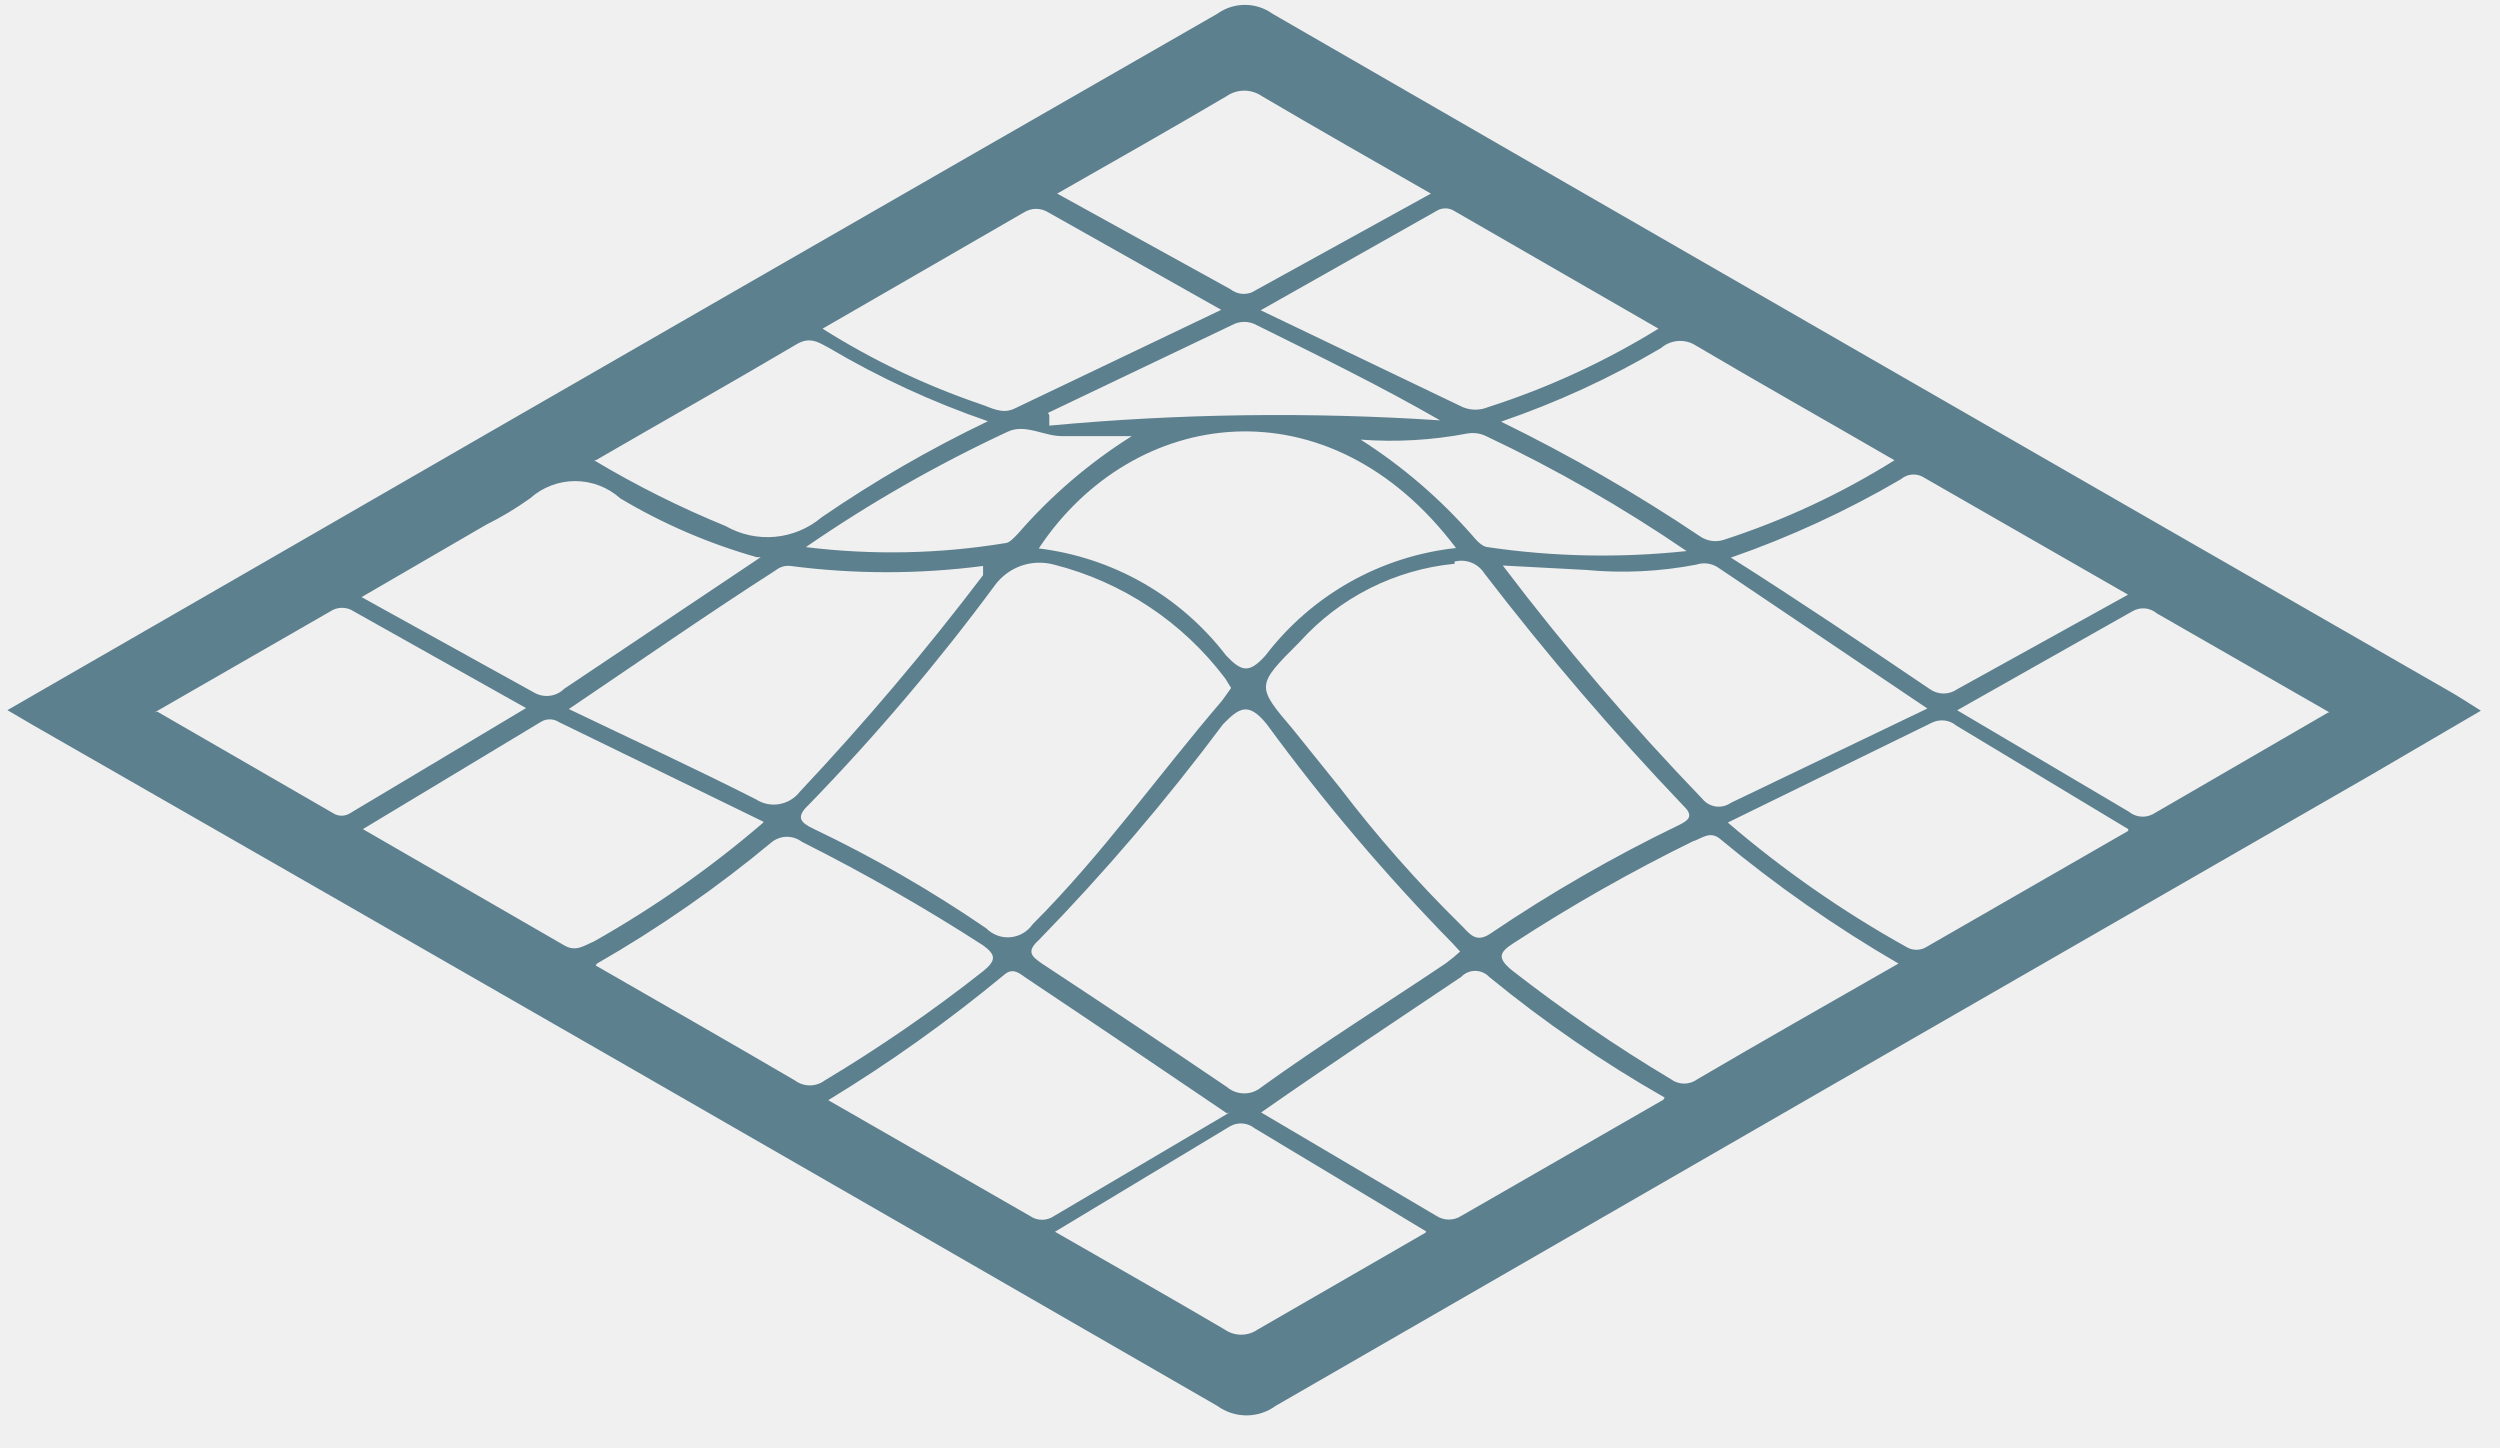
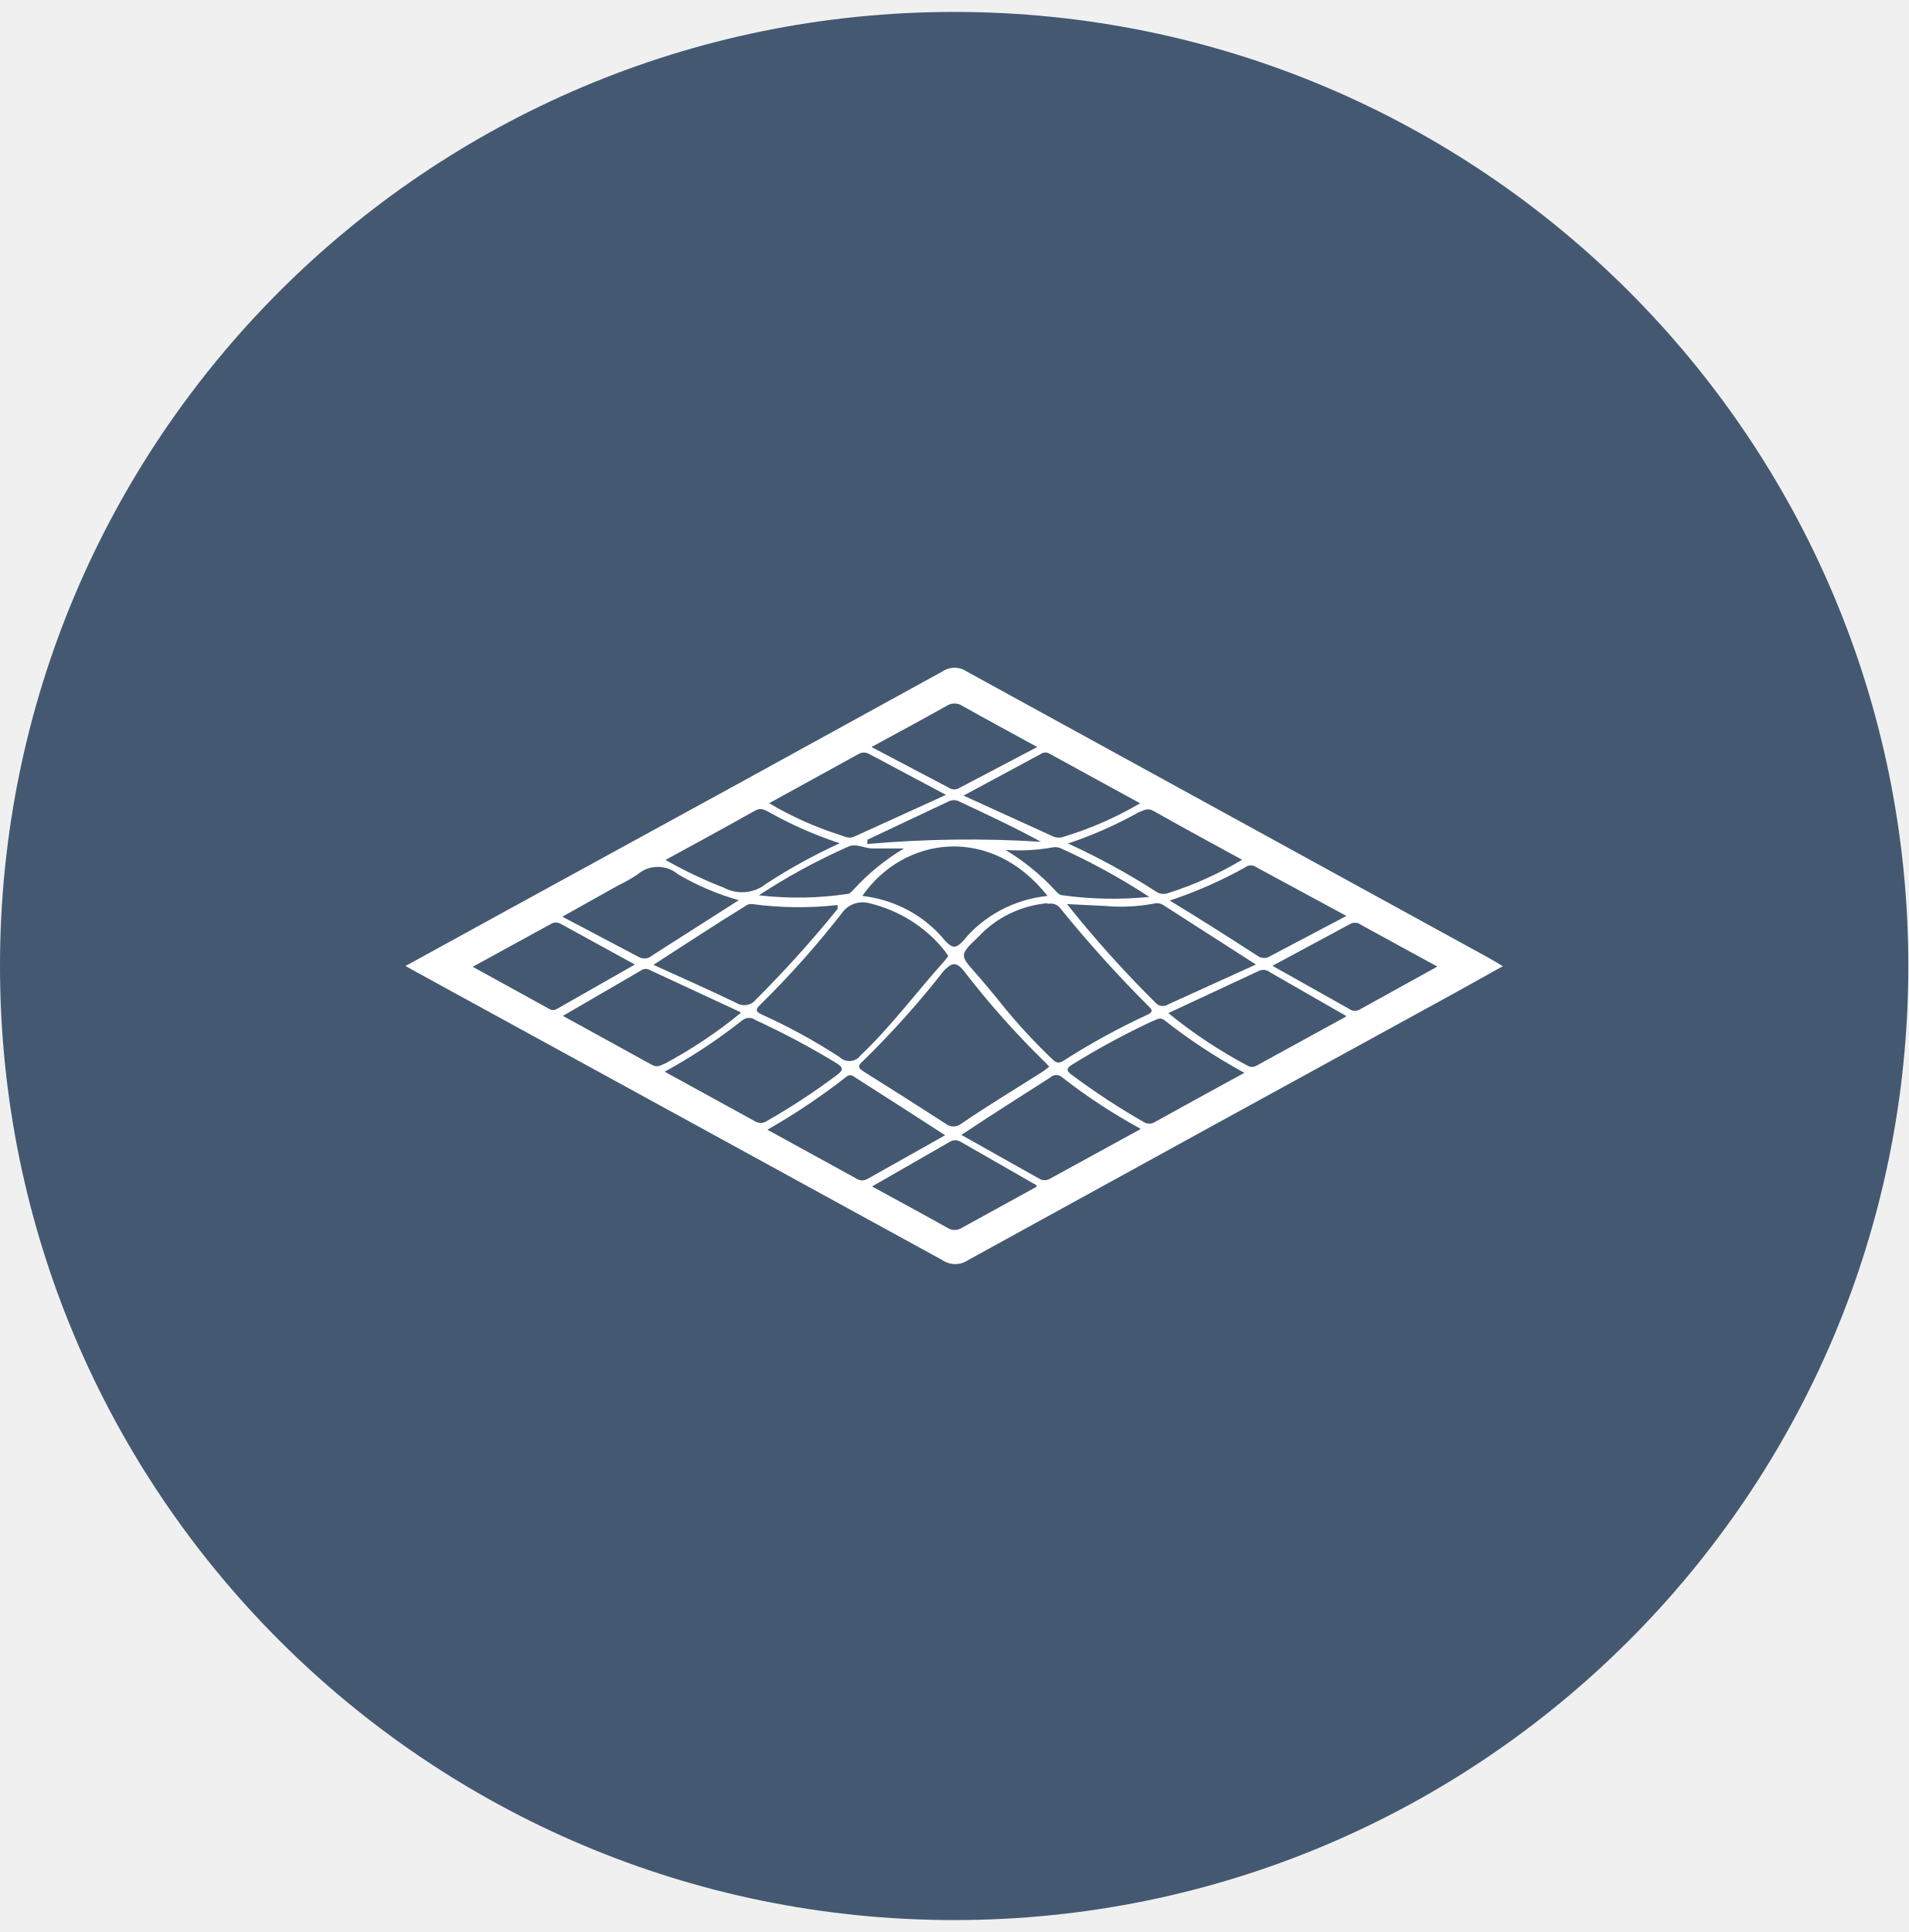
- <svg xmlns="http://www.w3.org/2000/svg" width="57" height="33" viewBox="0 0 57 33" fill="none">
-   <path d="M18.374 12.474C19.884 12.66 21.413 12.63 22.914 12.384C23.014 12.384 23.124 12.254 23.204 12.174C23.956 11.306 24.832 10.555 25.804 9.944H24.214C23.794 9.944 23.374 9.654 22.974 9.844C21.369 10.59 19.831 11.47 18.374 12.474ZM38.454 12.564C37.002 11.572 35.474 10.696 33.884 9.944C33.751 9.879 33.6 9.858 33.454 9.884C32.654 10.037 31.837 10.084 31.024 10.024C31.974 10.63 32.832 11.367 33.574 12.214C33.664 12.324 33.794 12.464 33.914 12.474C35.417 12.696 36.943 12.726 38.454 12.564ZM23.924 9.464V9.704C26.886 9.429 29.866 9.389 32.834 9.584C31.444 8.784 30.044 8.104 28.654 7.414C28.567 7.365 28.469 7.339 28.369 7.339C28.269 7.339 28.171 7.365 28.084 7.414L23.894 9.414M24.104 4.414L28.054 6.594C28.122 6.648 28.203 6.683 28.29 6.696C28.376 6.708 28.463 6.697 28.544 6.664L32.624 4.414C31.264 3.634 30.014 2.924 28.774 2.194C28.655 2.112 28.514 2.067 28.369 2.067C28.224 2.067 28.083 2.112 27.964 2.194C26.724 2.924 25.474 3.634 24.104 4.414ZM34.224 9.614C35.792 10.38 37.306 11.252 38.754 12.224C38.834 12.281 38.927 12.318 39.024 12.332C39.122 12.346 39.221 12.336 39.314 12.304C40.677 11.862 41.98 11.254 43.194 10.494C41.624 9.584 40.114 8.734 38.624 7.854C38.506 7.789 38.371 7.762 38.236 7.777C38.102 7.791 37.976 7.846 37.874 7.934C36.718 8.617 35.495 9.179 34.224 9.614ZM13.544 10.494C14.505 11.069 15.508 11.57 16.544 11.994C16.886 12.189 17.279 12.275 17.671 12.239C18.062 12.203 18.433 12.048 18.734 11.794C19.939 10.967 21.206 10.235 22.524 9.604C21.264 9.171 20.051 8.612 18.904 7.934C18.664 7.804 18.464 7.664 18.154 7.854C16.664 8.734 15.154 9.584 13.584 10.494M3.584 16.224L7.584 18.534C7.644 18.576 7.716 18.598 7.789 18.598C7.862 18.598 7.934 18.576 7.994 18.534L11.994 16.144L8.074 13.944C7.993 13.888 7.897 13.858 7.799 13.858C7.701 13.858 7.605 13.888 7.524 13.944L3.524 16.244M53.114 16.244L49.174 13.984C49.099 13.92 49.005 13.881 48.907 13.872C48.809 13.863 48.71 13.885 48.624 13.934L44.624 16.194L48.534 18.504C48.61 18.567 48.702 18.607 48.8 18.617C48.898 18.628 48.997 18.609 49.084 18.564L53.084 16.244M32.514 28.074L28.604 25.724C28.527 25.663 28.434 25.625 28.337 25.616C28.239 25.608 28.14 25.628 28.054 25.674L24.054 28.084C25.394 28.854 26.664 29.574 27.924 30.314C28.034 30.39 28.165 30.431 28.299 30.431C28.433 30.431 28.564 30.39 28.674 30.314L32.504 28.104M18.754 7.494C19.883 8.206 21.091 8.783 22.354 9.214C22.604 9.294 22.844 9.454 23.134 9.314L27.844 7.064L23.904 4.844C23.82 4.791 23.723 4.762 23.624 4.762C23.525 4.762 23.428 4.791 23.344 4.844L18.754 7.494ZM37.814 7.494L33.164 4.814C33.102 4.773 33.029 4.751 32.954 4.751C32.879 4.751 32.806 4.773 32.744 4.814L28.744 7.074L33.354 9.284C33.537 9.359 33.742 9.359 33.924 9.284C35.3 8.843 36.616 8.235 37.844 7.474M17.254 12.704C16.163 12.395 15.118 11.945 14.144 11.364C13.861 11.11 13.494 10.969 13.114 10.969C12.734 10.969 12.367 11.11 12.084 11.364C11.767 11.59 11.433 11.791 11.084 11.964L8.244 13.614L12.184 15.794C12.292 15.855 12.416 15.879 12.539 15.863C12.662 15.847 12.776 15.791 12.864 15.704L17.344 12.704M48.564 13.584L43.824 10.864C43.747 10.826 43.66 10.812 43.575 10.822C43.49 10.833 43.41 10.868 43.344 10.924C42.112 11.646 40.813 12.245 39.464 12.714C41.044 13.714 42.524 14.714 44.004 15.714C44.095 15.778 44.203 15.812 44.314 15.812C44.425 15.812 44.533 15.778 44.624 15.714L48.564 13.534M17.404 18.734L12.744 16.464C12.682 16.423 12.609 16.401 12.534 16.401C12.459 16.401 12.386 16.423 12.324 16.464L8.274 18.904L12.864 21.554C13.134 21.714 13.324 21.554 13.544 21.464C14.916 20.689 16.209 19.782 17.404 18.754M48.524 18.904L44.604 16.544C44.529 16.481 44.437 16.44 44.339 16.428C44.242 16.416 44.143 16.432 44.054 16.474L39.394 18.754C40.649 19.831 42.009 20.779 43.454 21.584C43.526 21.631 43.609 21.655 43.694 21.655C43.779 21.655 43.863 21.631 43.934 21.584L48.524 18.944M37.954 25.024C36.546 24.222 35.208 23.302 33.954 22.274C33.913 22.231 33.863 22.196 33.808 22.172C33.753 22.148 33.694 22.136 33.634 22.136C33.574 22.136 33.515 22.148 33.46 22.172C33.405 22.196 33.355 22.231 33.314 22.274C31.824 23.274 30.314 24.274 28.754 25.364L32.754 27.724C32.838 27.778 32.935 27.806 33.034 27.806C33.133 27.806 33.23 27.778 33.314 27.724L37.924 25.074M27.974 25.384C26.394 24.314 24.904 23.304 23.404 22.304C23.244 22.194 23.094 22.044 22.884 22.234C21.621 23.28 20.285 24.232 18.884 25.084L23.484 27.724C23.565 27.781 23.661 27.811 23.759 27.811C23.857 27.811 23.953 27.781 24.034 27.724L28.034 25.364M13.584 22.014C15.164 22.924 16.654 23.774 18.124 24.634C18.222 24.707 18.342 24.747 18.464 24.747C18.587 24.747 18.706 24.707 18.804 24.634C20.059 23.882 21.265 23.05 22.414 22.144C22.724 21.894 22.704 21.764 22.414 21.554C21.081 20.694 19.702 19.907 18.284 19.194C18.186 19.12 18.067 19.079 17.944 19.079C17.821 19.079 17.702 19.12 17.604 19.194C16.353 20.235 15.015 21.165 13.604 21.974M43.294 21.974C41.856 21.14 40.492 20.187 39.214 19.124C38.984 18.934 38.794 19.124 38.594 19.184C37.192 19.872 35.833 20.643 34.524 21.494C34.174 21.714 34.134 21.844 34.474 22.124C35.629 23.024 36.838 23.853 38.094 24.604C38.182 24.67 38.289 24.706 38.399 24.706C38.509 24.706 38.616 24.67 38.704 24.604C40.204 23.724 41.704 22.874 43.294 21.964M43.944 16.154L39.164 12.934C39.092 12.888 39.011 12.859 38.926 12.848C38.841 12.838 38.755 12.847 38.674 12.874C37.844 13.034 36.995 13.074 36.154 12.994L34.264 12.894C35.674 14.756 37.194 16.532 38.814 18.214C38.891 18.309 39.001 18.371 39.121 18.388C39.242 18.404 39.364 18.375 39.464 18.304L43.944 16.154ZM12.944 16.154C14.444 16.874 15.854 17.524 17.234 18.224C17.392 18.326 17.582 18.366 17.767 18.334C17.952 18.302 18.119 18.203 18.234 18.054C19.713 16.482 21.109 14.833 22.414 13.114C22.414 13.114 22.414 12.984 22.414 12.904C20.957 13.094 19.481 13.094 18.024 12.904C17.964 12.897 17.902 12.902 17.844 12.919C17.785 12.937 17.731 12.966 17.684 13.004C16.124 14.004 14.574 15.084 12.914 16.204M33.204 12.504C30.294 8.634 25.824 9.274 23.684 12.504C24.522 12.607 25.332 12.875 26.065 13.294C26.798 13.713 27.44 14.274 27.954 14.944C28.314 15.324 28.484 15.354 28.854 14.944C29.375 14.262 30.029 13.693 30.777 13.271C31.525 12.85 32.351 12.586 33.204 12.494M33.344 21.754L33.124 21.514C31.593 19.951 30.176 18.28 28.884 16.514C28.464 15.994 28.254 16.134 27.884 16.514C26.593 18.244 25.19 19.888 23.684 21.434C23.384 21.704 23.534 21.814 23.764 21.974C25.174 22.904 26.574 23.834 27.974 24.784C28.084 24.878 28.224 24.929 28.369 24.929C28.514 24.929 28.654 24.878 28.764 24.784C30.154 23.784 31.564 22.904 32.964 21.964C33.086 21.874 33.203 21.777 33.314 21.674M28.064 15.674C27.994 15.574 27.964 15.504 27.924 15.454C26.958 14.178 25.586 13.268 24.034 12.874C23.788 12.807 23.527 12.815 23.286 12.899C23.045 12.983 22.835 13.138 22.684 13.344C21.384 15.104 19.967 16.774 18.444 18.344C18.134 18.634 18.244 18.754 18.564 18.904C19.927 19.555 21.238 20.311 22.484 21.164C22.555 21.237 22.642 21.293 22.737 21.328C22.832 21.364 22.934 21.378 23.035 21.369C23.137 21.36 23.235 21.329 23.323 21.278C23.41 21.227 23.486 21.158 23.544 21.074C25.124 19.494 26.414 17.664 27.864 15.974L28.064 15.694M33.164 12.854C31.806 12.986 30.547 13.621 29.634 14.634C28.634 15.634 28.634 15.634 29.484 16.634L30.554 17.964C31.395 19.068 32.315 20.111 33.304 21.084C33.494 21.264 33.634 21.524 33.984 21.284C35.358 20.354 36.799 19.525 38.294 18.804C38.514 18.694 38.614 18.594 38.384 18.374C36.778 16.69 35.262 14.92 33.844 13.074C33.774 12.963 33.67 12.877 33.548 12.828C33.426 12.78 33.291 12.771 33.164 12.804M0.164 16.194L5.684 13.014C13.017 8.781 20.374 4.548 27.754 0.314C27.938 0.182 28.158 0.111 28.384 0.111C28.61 0.111 28.831 0.182 29.014 0.314C37.954 5.474 46.901 10.624 55.854 15.764C56.064 15.884 56.264 16.014 56.564 16.204L54.084 17.654C45.737 22.454 37.404 27.254 29.084 32.054C28.891 32.195 28.658 32.271 28.419 32.271C28.18 32.271 27.947 32.195 27.754 32.054C18.774 26.874 9.774 21.701 0.754 16.534L0.174 16.194" fill="#5D808F" />
+ <svg xmlns="http://www.w3.org/2000/svg" width="80" height="81" viewBox="0 0 80 81" fill="none">
+   <path d="M80 40.5C80 62.591 62.091 80.5 40 80.5C17.909 80.5 0 62.591 0 40.5C0 18.409 17.909 0.5 40 0.5C62.091 0.5 80 18.409 80 40.5Z" fill="#445971" />
+   <g clip-path="url(#clip0_26_31)">
+     <path d="M31.836 37.538C33.067 37.682 34.313 37.661 35.539 37.476C35.62 37.476 35.71 37.367 35.775 37.305C36.388 36.63 37.103 36.046 37.896 35.572H36.575C36.24 35.572 35.898 35.346 35.563 35.494C34.255 36.074 32.999 36.758 31.811 37.538M48.189 37.608C47.012 36.838 45.774 36.157 44.486 35.572C44.377 35.521 44.254 35.505 44.135 35.525C43.482 35.644 42.816 35.68 42.153 35.634C42.927 36.102 43.627 36.672 44.233 37.328C44.306 37.414 44.412 37.523 44.51 37.531C45.736 37.703 46.981 37.726 48.213 37.6M36.362 35.206V35.385C38.781 35.171 41.214 35.14 43.638 35.292C42.496 34.67 41.362 34.141 40.22 33.605C40.149 33.567 40.069 33.547 39.988 33.547C39.906 33.547 39.826 33.567 39.755 33.605L36.362 35.206ZM36.534 31.319L39.755 33.014C39.811 33.056 39.877 33.083 39.947 33.093C40.018 33.102 40.089 33.094 40.155 33.068L43.483 31.319C42.373 30.713 41.354 30.161 40.343 29.594C40.246 29.529 40.13 29.495 40.012 29.495C39.894 29.495 39.779 29.529 39.682 29.594C38.671 30.161 37.651 30.713 36.534 31.319ZM44.788 35.369C46.068 35.959 47.303 36.634 48.482 37.391C48.548 37.435 48.623 37.463 48.703 37.474C48.782 37.485 48.863 37.478 48.939 37.453C50.039 37.107 51.091 36.634 52.071 36.046C50.79 35.346 49.559 34.678 48.344 33.993C48.091 33.853 47.928 33.993 47.732 34.056C46.787 34.586 45.79 35.026 44.755 35.369M27.888 36.046C28.671 36.494 29.489 36.884 30.335 37.212C30.613 37.363 30.932 37.429 31.25 37.401C31.568 37.373 31.869 37.253 32.113 37.056C33.096 36.413 34.129 35.844 35.204 35.354C34.177 35.017 33.187 34.582 32.252 34.056C32.064 33.955 31.893 33.846 31.64 33.993C30.425 34.678 29.193 35.346 27.913 36.046M19.757 40.5L23.019 42.296C23.068 42.328 23.127 42.346 23.186 42.346C23.246 42.346 23.304 42.328 23.354 42.296L26.616 40.438L23.525 38.743C23.46 38.7 23.383 38.677 23.305 38.677C23.226 38.677 23.149 38.7 23.084 38.743L19.822 40.531M60.268 40.531L57.054 38.774C56.993 38.724 56.917 38.694 56.836 38.687C56.756 38.68 56.675 38.697 56.606 38.735L53.343 40.492L56.54 42.288C56.6 42.337 56.674 42.368 56.753 42.376C56.832 42.385 56.911 42.37 56.981 42.335L60.243 40.531M43.458 49.696L40.269 47.869C40.203 47.828 40.125 47.805 40.045 47.805C39.965 47.805 39.887 47.828 39.821 47.869L36.558 49.743C37.651 50.341 38.687 50.901 39.715 51.476C39.804 51.535 39.911 51.567 40.02 51.567C40.13 51.567 40.236 51.535 40.326 51.476L43.45 49.758M32.244 33.675C33.165 34.223 34.15 34.666 35.18 34.996C35.384 35.059 35.579 35.183 35.816 35.074L39.657 33.325L36.444 31.615C36.376 31.573 36.297 31.551 36.216 31.551C36.135 31.551 36.055 31.573 35.987 31.615L32.244 33.675ZM47.789 33.675L43.996 31.599C43.946 31.567 43.886 31.55 43.825 31.55C43.764 31.55 43.705 31.567 43.654 31.599L40.392 33.356L44.16 35.074C44.232 35.103 44.309 35.118 44.388 35.118C44.466 35.118 44.544 35.103 44.616 35.074C45.738 34.731 46.812 34.259 47.813 33.667M30.996 37.748C30.089 37.494 29.223 37.125 28.418 36.652C28.188 36.454 27.889 36.345 27.578 36.345C27.268 36.345 26.969 36.454 26.738 36.652C26.48 36.828 26.207 36.984 25.923 37.118L23.574 38.432L26.787 40.127C26.875 40.174 26.977 40.193 27.077 40.18C27.177 40.168 27.27 40.124 27.342 40.057L30.996 37.725M56.459 38.409L52.593 36.318C52.53 36.288 52.459 36.277 52.39 36.285C52.32 36.294 52.255 36.321 52.201 36.364C51.197 36.925 50.137 37.391 49.037 37.756C50.325 38.533 51.533 39.311 52.74 40.088C52.814 40.138 52.902 40.164 52.993 40.164C53.083 40.164 53.171 40.138 53.245 40.088L56.459 38.393M31.045 42.436L27.244 40.671C27.193 40.639 27.134 40.622 27.073 40.622C27.012 40.622 26.952 40.639 26.901 40.671L23.598 42.591L27.342 44.651C27.562 44.776 27.717 44.651 27.896 44.581C29.015 43.979 30.07 43.273 31.045 42.474M56.426 42.591L53.229 40.757C53.168 40.707 53.093 40.676 53.013 40.666C52.934 40.657 52.853 40.669 52.781 40.702L48.98 42.474C50.004 43.312 51.113 44.049 52.291 44.674C52.349 44.711 52.417 44.73 52.487 44.73C52.556 44.73 52.624 44.711 52.683 44.674L56.426 42.622M47.805 47.318C46.657 46.694 45.565 45.978 44.543 45.18C44.509 45.146 44.469 45.119 44.424 45.1C44.379 45.082 44.331 45.072 44.282 45.072C44.233 45.072 44.185 45.082 44.14 45.1C44.095 45.119 44.054 45.146 44.021 45.18C42.806 45.957 41.574 46.734 40.302 47.582L43.564 49.416C43.632 49.458 43.712 49.48 43.793 49.48C43.873 49.48 43.953 49.458 44.021 49.416L47.781 47.356M39.625 47.597C38.336 46.766 37.121 45.98 35.898 45.203C35.767 45.117 35.645 45.001 35.473 45.149C34.432 45.965 33.328 46.705 32.17 47.364L35.922 49.424C35.989 49.466 36.066 49.488 36.146 49.488C36.226 49.488 36.304 49.466 36.371 49.424L39.633 47.59M27.905 44.954L31.616 46.991C31.695 47.047 31.79 47.078 31.889 47.078C31.987 47.078 32.083 47.047 32.162 46.991C33.186 46.406 34.169 45.759 35.106 45.055C35.359 44.861 35.343 44.76 35.106 44.597C34.003 43.924 32.859 43.314 31.681 42.77C31.602 42.709 31.505 42.676 31.404 42.676C31.303 42.676 31.205 42.709 31.126 42.77C30.106 43.579 29.015 44.302 27.864 44.931M52.079 44.931C50.928 44.298 49.834 43.575 48.809 42.77C48.621 42.622 48.466 42.77 48.303 42.816C47.159 43.351 46.051 43.95 44.983 44.612C44.698 44.783 44.665 44.884 44.983 45.102C45.922 45.802 46.906 46.446 47.928 47.03C48.001 47.08 48.09 47.108 48.181 47.108C48.271 47.108 48.36 47.08 48.433 47.03C49.649 46.353 50.88 45.685 52.169 44.978M52.65 40.438L48.751 37.935C48.692 37.9 48.626 37.878 48.557 37.87C48.488 37.862 48.418 37.868 48.352 37.888C47.675 38.012 46.983 38.044 46.297 37.981L44.73 37.904C45.881 39.351 47.12 40.732 48.441 42.039C48.504 42.113 48.594 42.161 48.692 42.174C48.791 42.187 48.891 42.164 48.972 42.109L52.65 40.438ZM27.366 40.438C28.59 40.998 29.74 41.503 30.865 42.047C30.993 42.128 31.149 42.16 31.3 42.135C31.452 42.111 31.588 42.032 31.681 41.915C32.895 40.703 34.041 39.432 35.114 38.106C35.114 38.106 35.114 38.005 35.114 37.943C33.924 38.077 32.721 38.064 31.534 37.904C31.485 37.898 31.435 37.902 31.387 37.915C31.339 37.929 31.295 37.951 31.257 37.981C29.984 38.759 28.72 39.598 27.366 40.469M43.915 37.562C41.541 34.553 37.896 35.051 36.15 37.562C36.834 37.64 37.495 37.848 38.093 38.174C38.691 38.5 39.215 38.936 39.633 39.458C39.927 39.754 40.065 39.777 40.367 39.458C40.794 38.931 41.328 38.491 41.938 38.165C42.547 37.839 43.22 37.634 43.915 37.562ZM44.029 44.768L43.85 44.573C42.601 43.358 41.445 42.059 40.392 40.687C40.049 40.282 39.886 40.391 39.576 40.687C38.526 42.033 37.381 43.311 36.15 44.511C35.906 44.721 36.028 44.807 36.216 44.931C37.366 45.654 38.507 46.377 39.649 47.115C39.739 47.188 39.853 47.228 39.971 47.228C40.09 47.228 40.204 47.188 40.294 47.115C41.427 46.338 42.577 45.654 43.719 44.923C43.817 44.861 43.899 44.783 44.005 44.706M39.723 40.041C39.666 39.964 39.641 39.909 39.608 39.87C38.823 38.876 37.703 38.168 36.436 37.865C36.235 37.812 36.022 37.819 35.826 37.884C35.629 37.949 35.458 38.07 35.335 38.23C34.274 39.598 33.119 40.896 31.877 42.117C31.624 42.342 31.713 42.436 31.974 42.552C33.098 43.062 34.178 43.655 35.204 44.325C35.262 44.381 35.333 44.425 35.41 44.452C35.488 44.48 35.571 44.49 35.654 44.484C35.736 44.477 35.816 44.453 35.888 44.413C35.96 44.374 36.022 44.32 36.069 44.255C37.366 43.026 38.41 41.604 39.592 40.29C39.652 40.221 39.706 40.149 39.755 40.072M43.915 37.865C42.806 37.966 41.777 38.463 41.036 39.256C40.22 40.034 40.22 40.034 40.913 40.811C41.215 41.153 41.501 41.503 41.786 41.845C42.473 42.72 43.222 43.548 44.029 44.325C44.184 44.457 44.298 44.659 44.584 44.472C45.707 43.752 46.881 43.108 48.099 42.544C48.278 42.459 48.36 42.381 48.172 42.21C46.865 40.904 45.629 39.534 44.469 38.106C44.412 38.019 44.328 37.952 44.228 37.914C44.128 37.877 44.019 37.87 43.915 37.896M17 40.5L21.502 38.028C27.505 34.748 33.505 31.457 39.502 28.155C39.652 28.052 39.832 27.996 40.016 27.996C40.201 27.996 40.381 28.052 40.53 28.155L62.421 40.166C62.592 40.259 62.755 40.36 63 40.508L60.977 41.635C54.164 45.366 47.368 49.098 40.587 52.829C40.43 52.938 40.24 52.997 40.045 52.997C39.85 52.997 39.66 52.938 39.502 52.829C32.157 48.802 24.814 44.781 17.473 40.764L17 40.5Z" fill="white" />
+   </g>
+   <defs>
+     <clipPath id="clip0_26_31">
+       <rect width="46" height="25" fill="white" transform="translate(17 28)" />
+     </clipPath>
+   </defs>
</svg>
